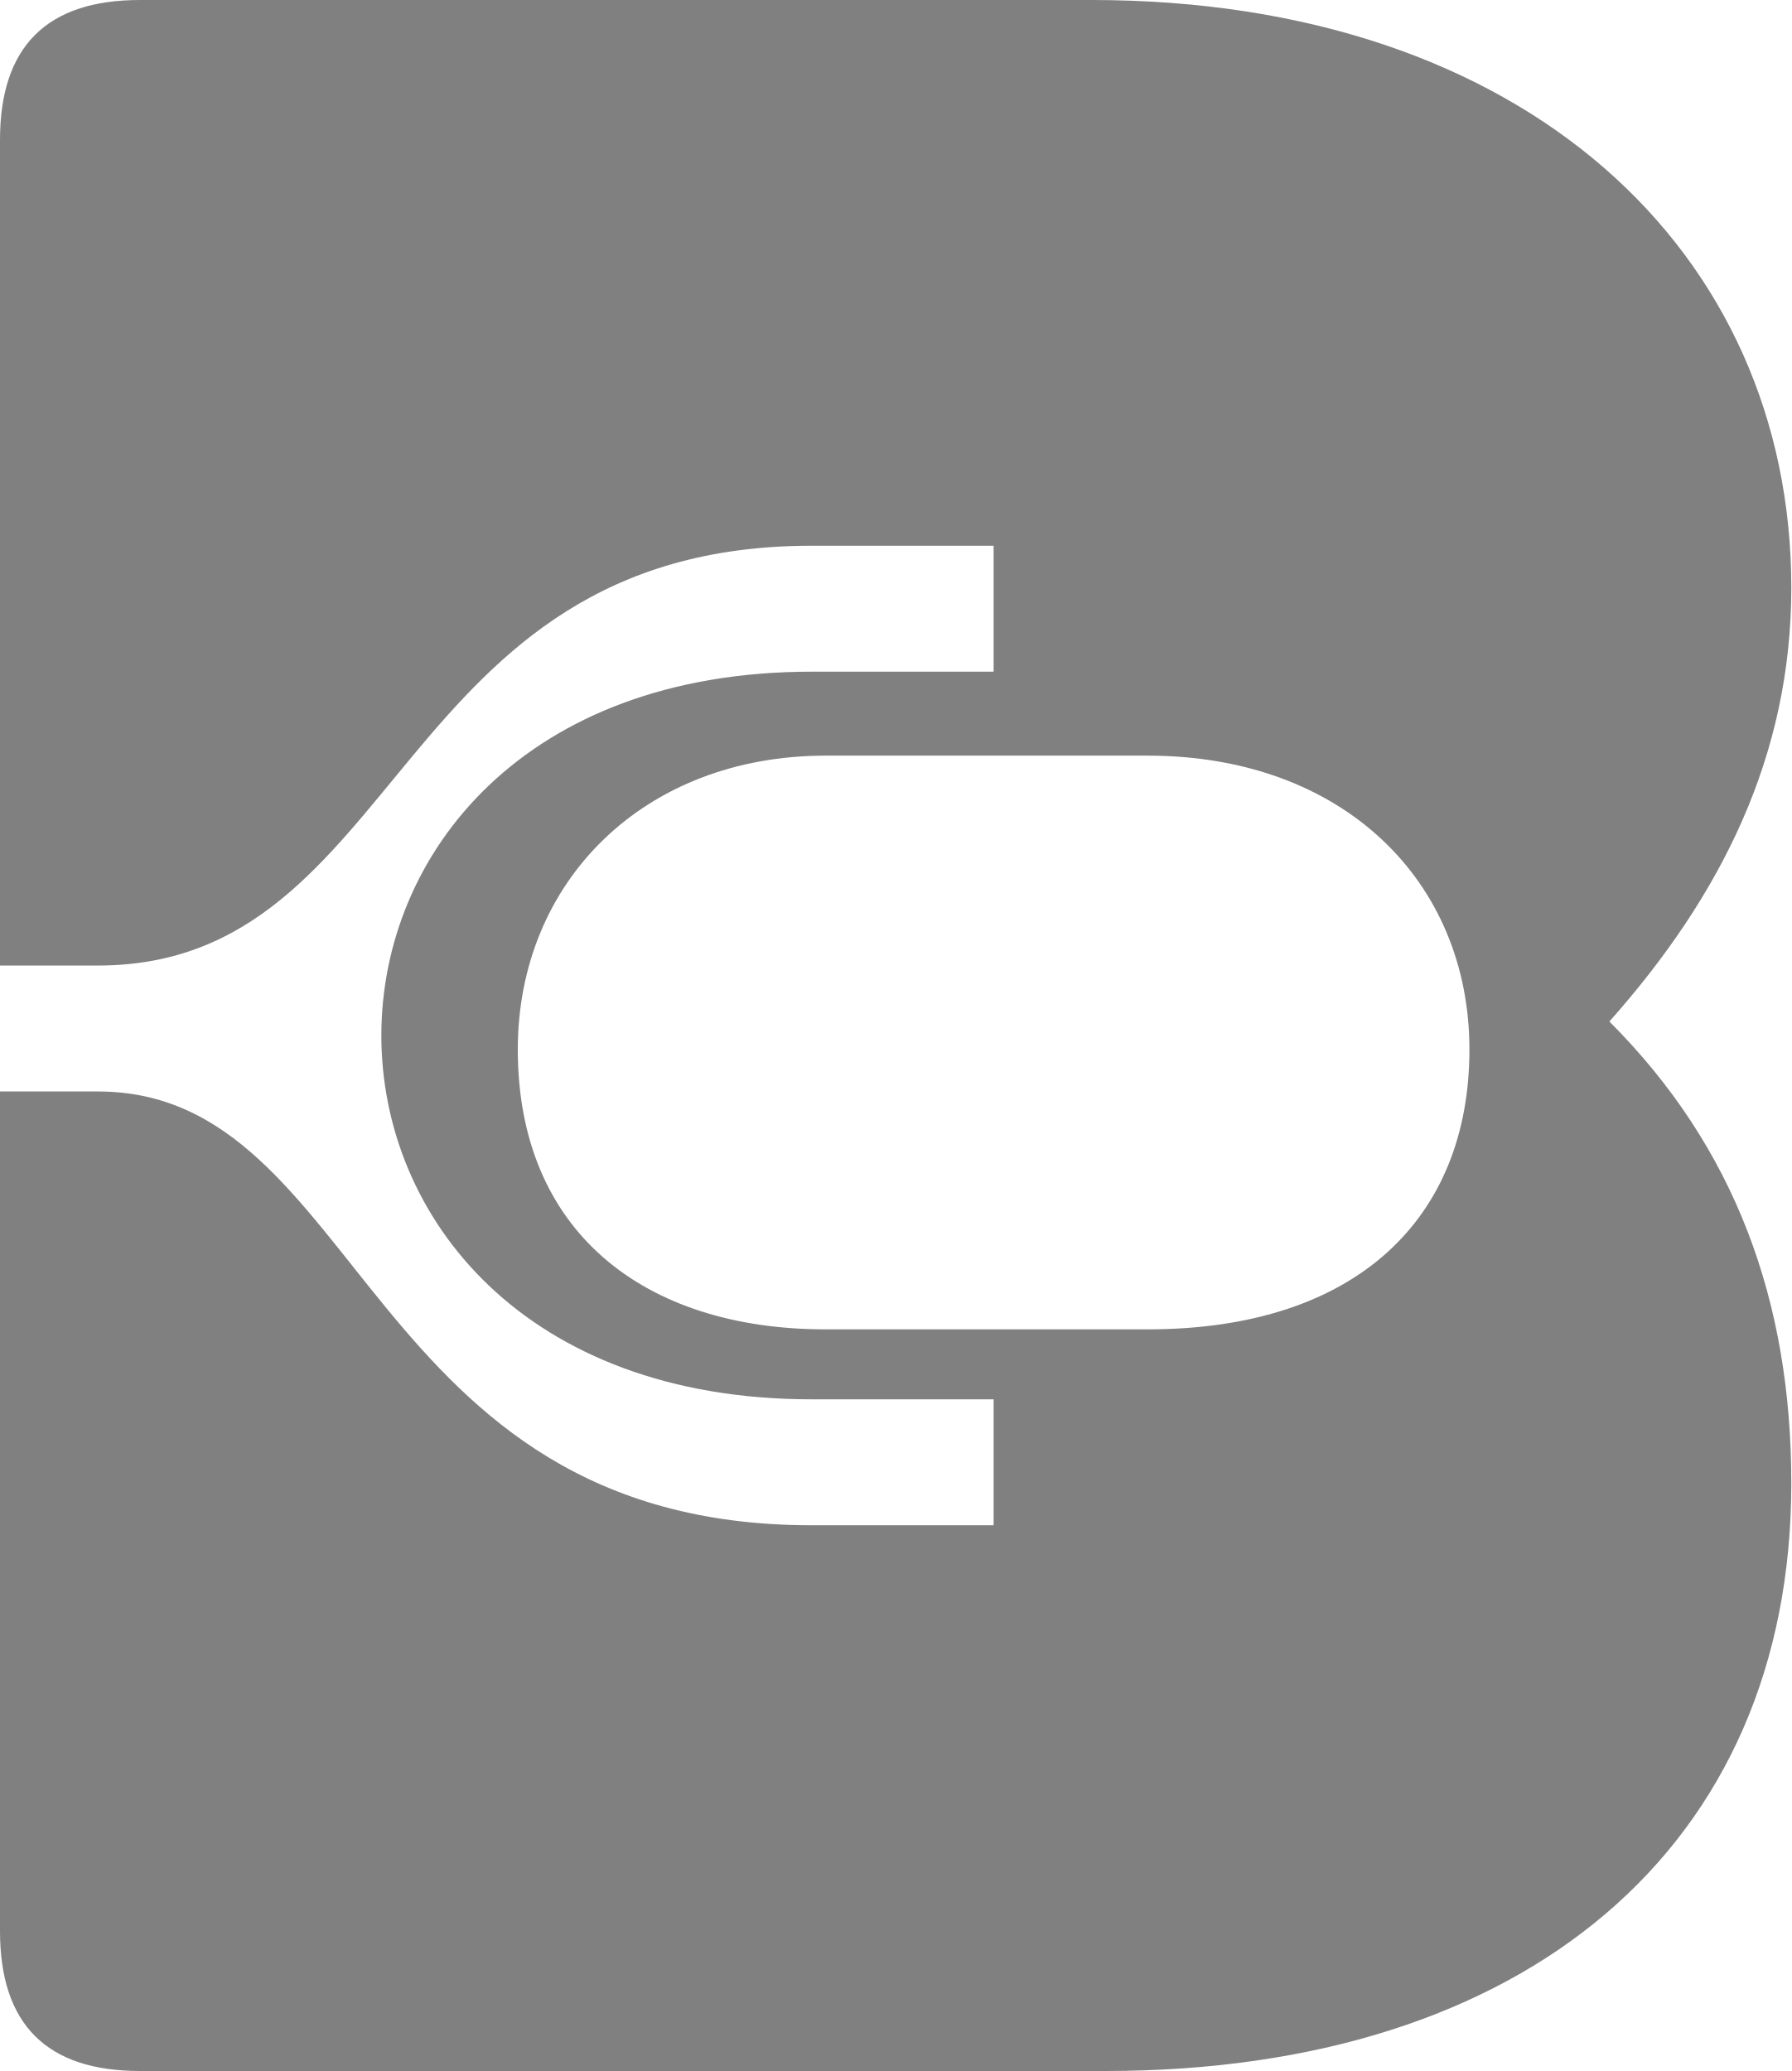
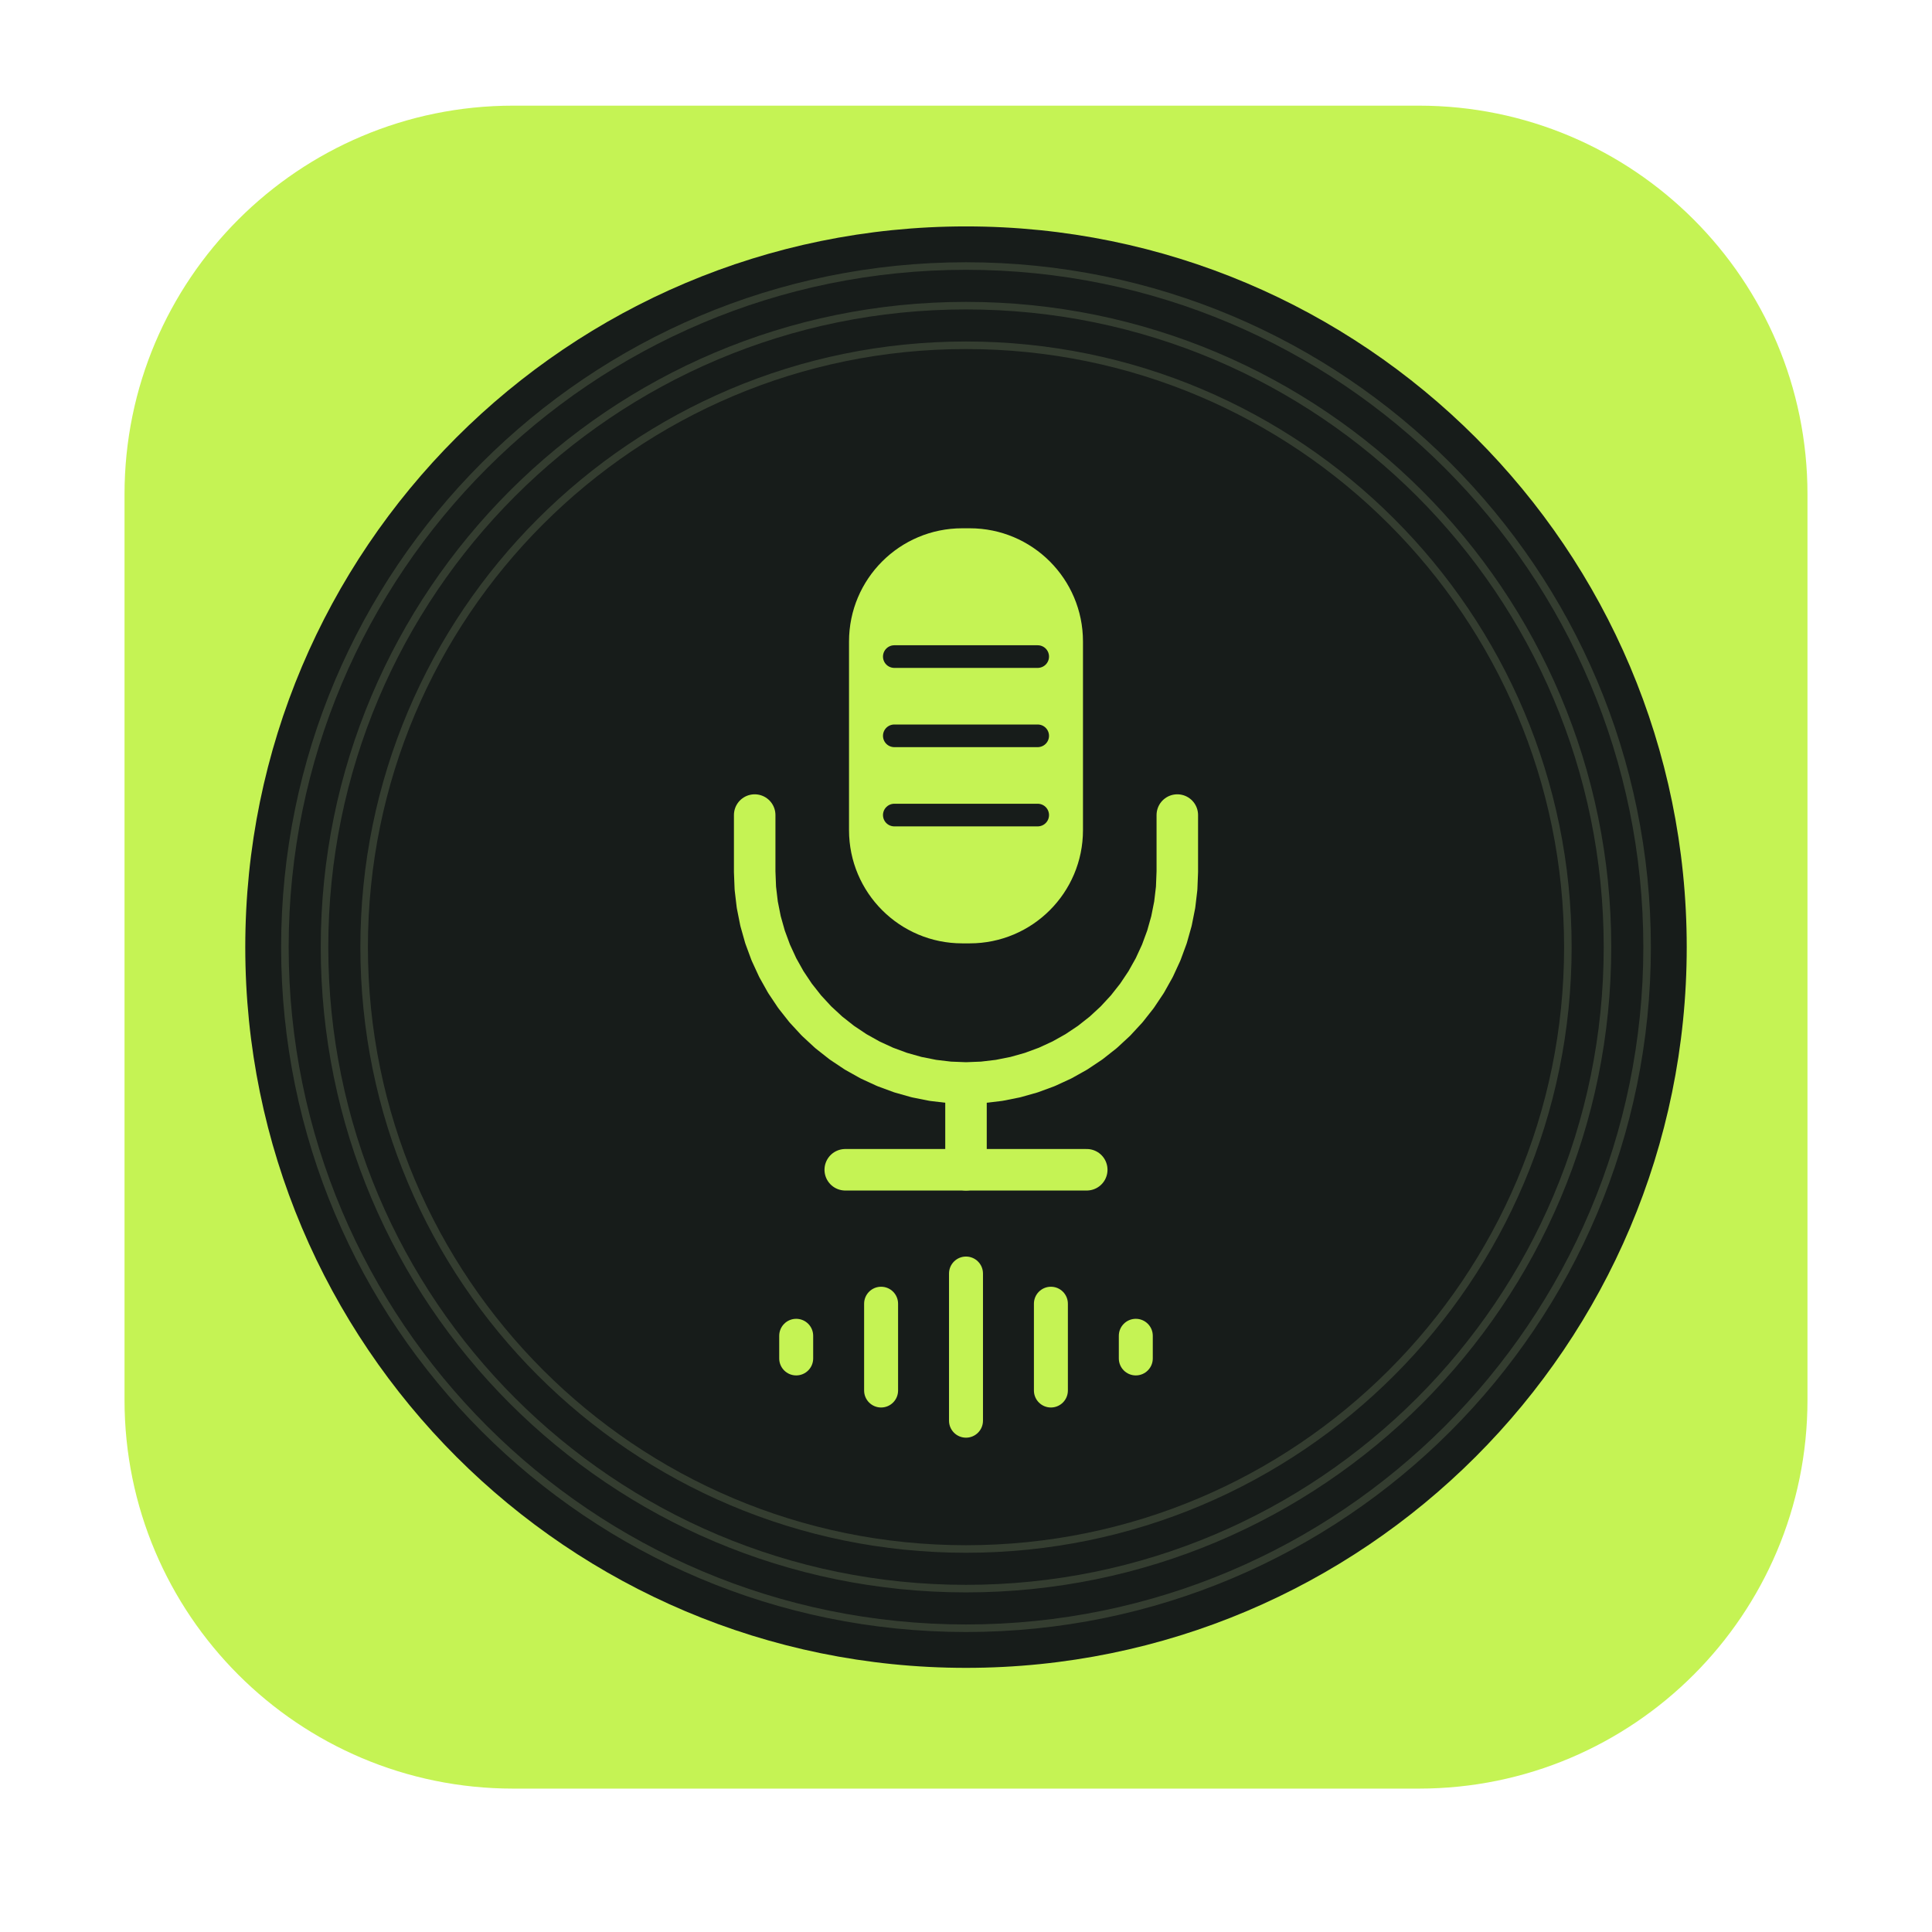
- <svg xmlns="http://www.w3.org/2000/svg" viewBox="0 0 128 148" fill="#808080">
-   <path fill-rule="evenodd" d="M10 0H78C109 0 128 18 128 42C128 54 123 64 115 73C124 82 128 93 128 106C128 132 109 148 79 148H10Q0 148 0 138V78H7C26 78 26 109 58 109H71V100H58C17 100 17 48 58 48H71V39H58C28 39 29 69 7 69H0V10Q0 0 10 0ZM59 54C46 54 37 63 37 75C37 88 46 95 59 95H82C97 95 105 87 105 75C105 63 96 54 82 54Z" />
+ <svg xmlns="http://www.w3.org/2000/svg" viewBox="0 0 1024 1024" role="img">
+   <rect x="66" y="56" width="892" height="892" rx="206" fill="#c5f354" stroke="none" stroke-width="0" />
+   <ellipse cx="512.0" cy="502.0" rx="382.0" ry="382.0" fill="#171c1a" stroke="none" stroke-width="0" />
+   <ellipse cx="512.0" cy="502.0" rx="361.0" ry="361.0" fill="none" stroke="#343d30" stroke-width="4" />
+   <ellipse cx="512.0" cy="502.0" rx="340.0" ry="340.0" fill="none" stroke="#343d30" stroke-width="4" />
+   <ellipse cx="512.0" cy="502.0" rx="319.0" ry="319.0" fill="none" stroke="#343d30" stroke-width="4" />
+   <rect x="413" y="699" width="18" height="30" rx="9" fill="#c5f354" stroke="none" stroke-width="0" />
+   <rect x="458" y="682" width="18" height="64" rx="9" fill="#c5f354" stroke="none" stroke-width="0" />
+   <rect x="503" y="666" width="18" height="96" rx="9" fill="#c5f354" stroke="none" stroke-width="0" />
+   <rect x="548" y="682" width="18" height="64" rx="9" fill="#c5f354" stroke="none" stroke-width="0" />
+   <rect x="593" y="699" width="18" height="30" rx="9" fill="#c5f354" stroke="none" stroke-width="0" />
+   <rect x="450" y="280" width="124" height="220" rx="60" fill="#c5f354" stroke="none" stroke-width="0" />
+   <polyline points="474,348 550,348" fill="none" stroke="#171c1a" stroke-width="12" stroke-linecap="round" stroke-linejoin="round" />
+   <polyline points="474,390 550,390" fill="none" stroke="#171c1a" stroke-width="12" stroke-linecap="round" stroke-linejoin="round" />
+   <polyline points="474,432 550,432" fill="none" stroke="#171c1a" stroke-width="12" stroke-linecap="round" stroke-linejoin="round" />
+   <polyline points="400,432 400,462 400.0,462.0 400.345,470.787 401.379,479.521 403.095,488.146 405.482,496.61 408.525,504.861 412.207,512.847 416.504,520.52 421.39,527.832 426.835,534.738 432.804,541.196 439.262,547.165 446.168,552.61 453.48,557.496 461.153,561.793 469.139,565.475 477.39,568.518 485.854,570.905 494.479,572.621 503.213,573.655 512.0,574.0 520.787,573.655 529.521,572.621 538.146,570.905 546.61,568.518 554.861,565.475 562.847,561.793 570.52,557.496 577.832,552.61 584.738,547.165 591.196,541.196 597.165,534.738 602.61,527.832 607.496,520.52 611.793,512.847 615.475,504.861 618.518,496.61 620.905,488.146 622.621,479.521 623.655,470.787 624.0,462.0 624,432" fill="none" stroke="#c5f354" stroke-width="22" stroke-linecap="round" stroke-linejoin="round" />
+   <polyline points="512,576 512,620" fill="none" stroke="#c5f354" stroke-width="22" stroke-linecap="round" stroke-linejoin="round" />
+   <polyline points="448,620 576,620" fill="none" stroke="#c5f354" stroke-width="22" stroke-linecap="round" stroke-linejoin="round" />
</svg>
